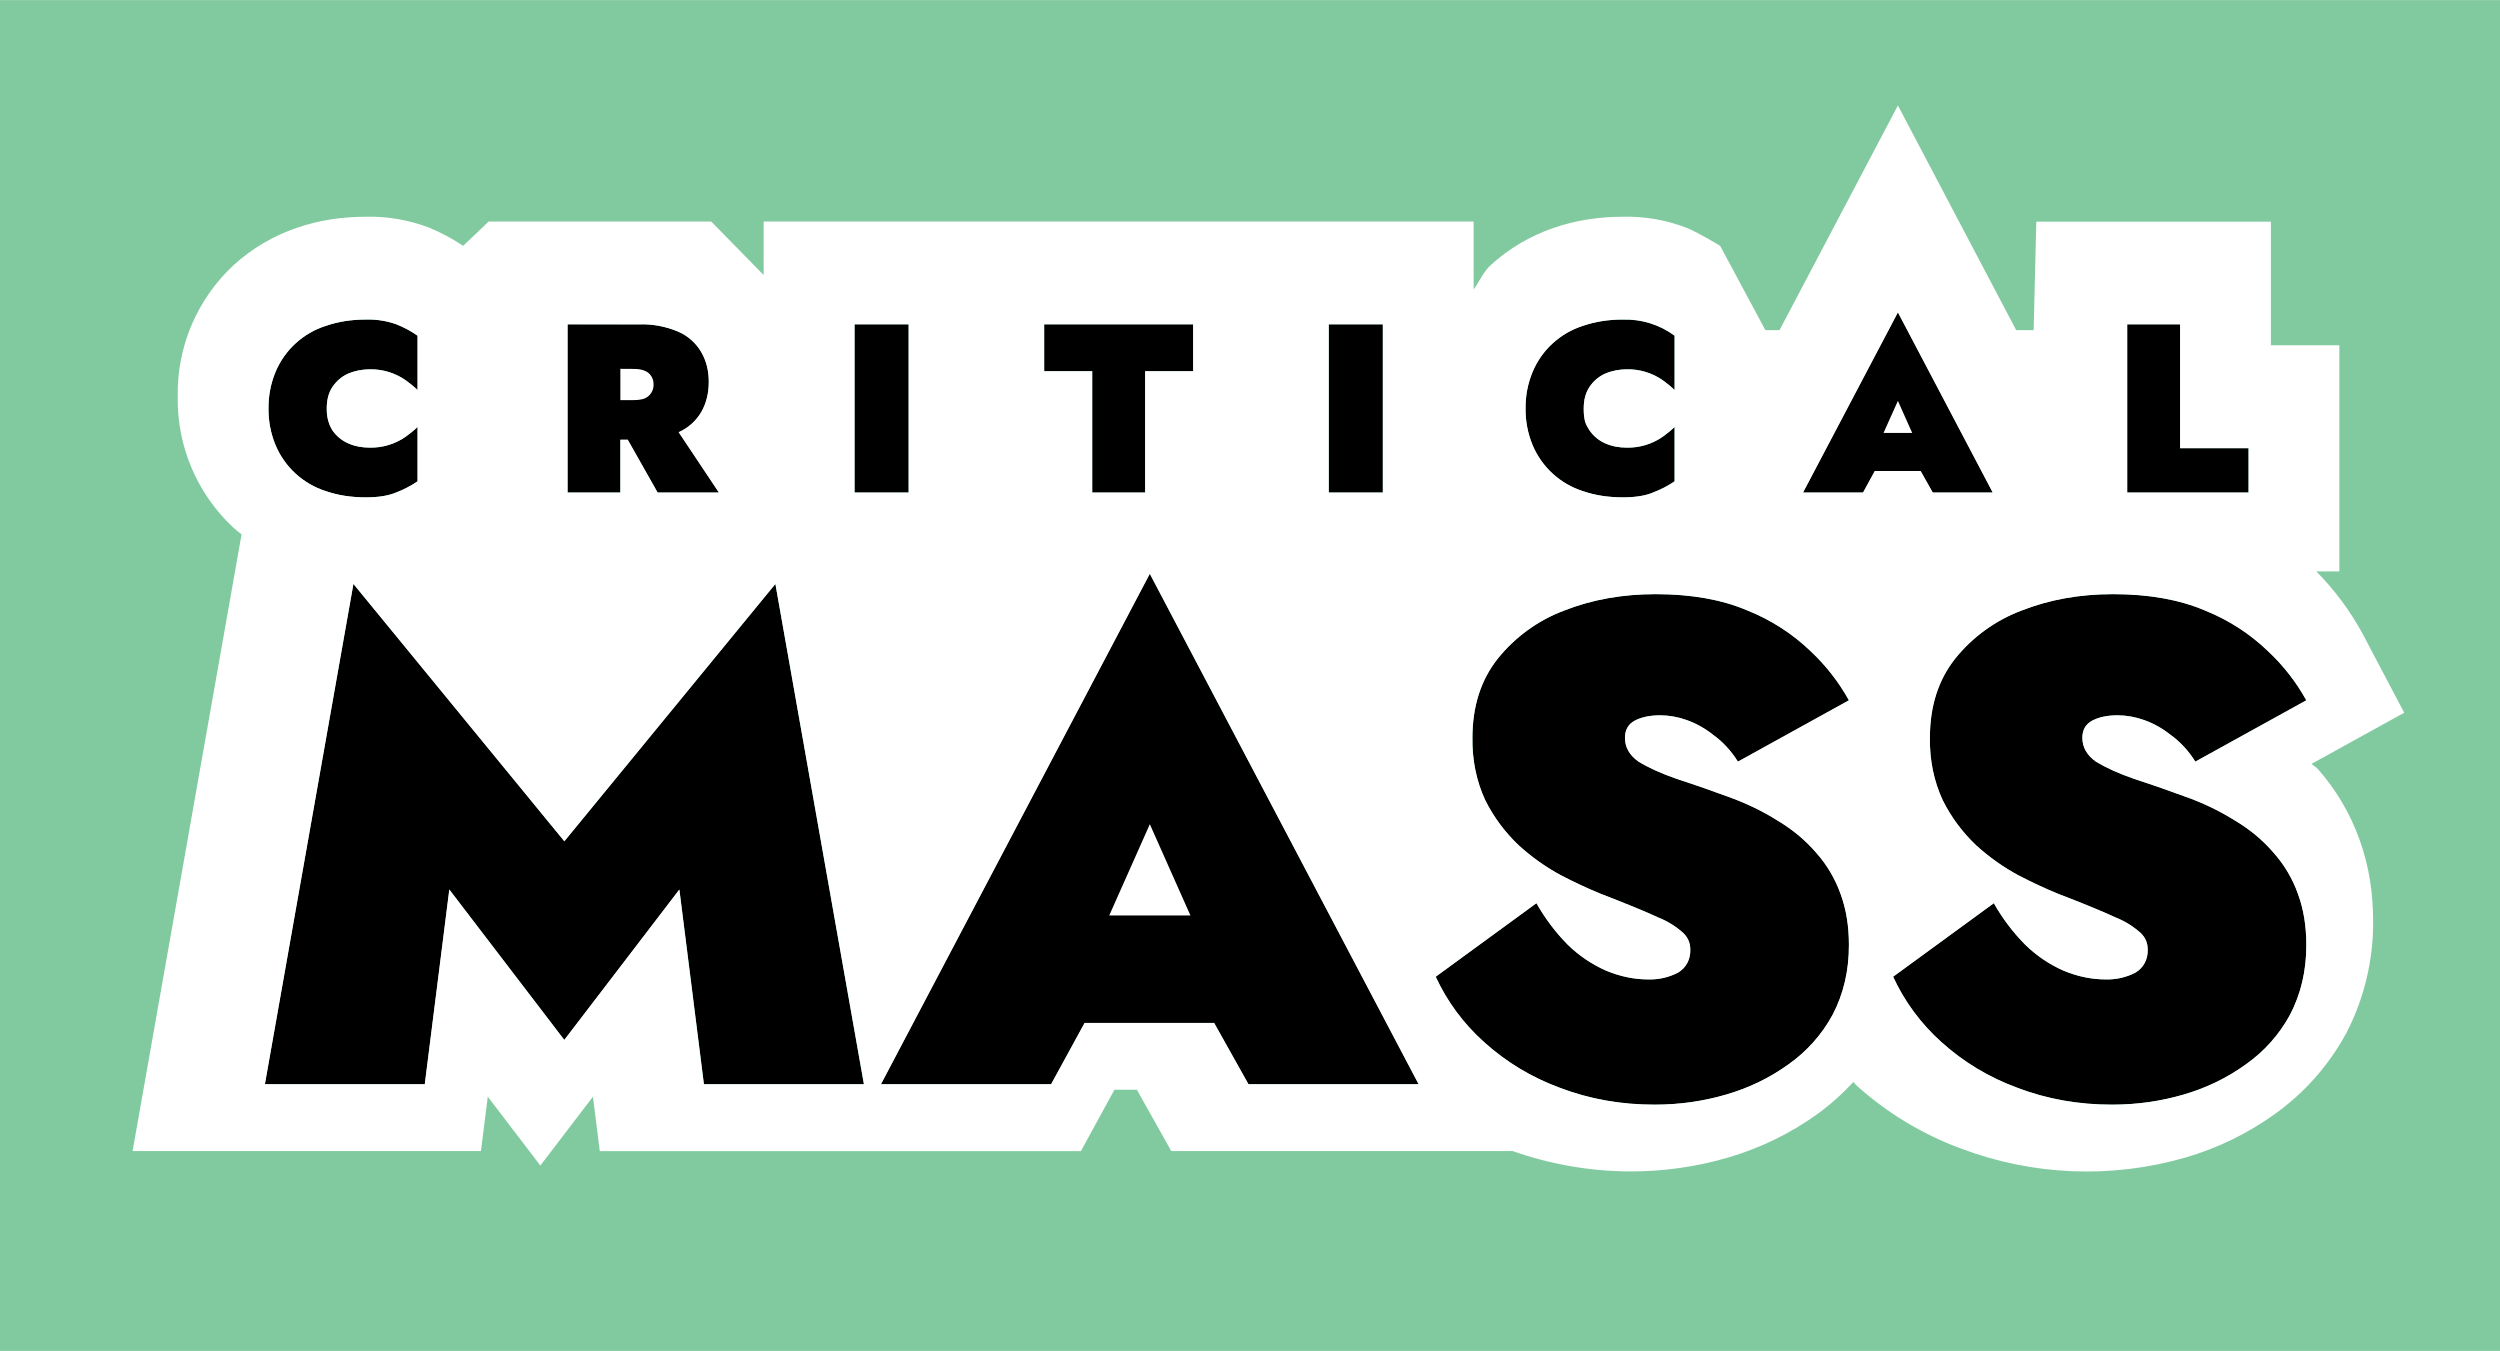
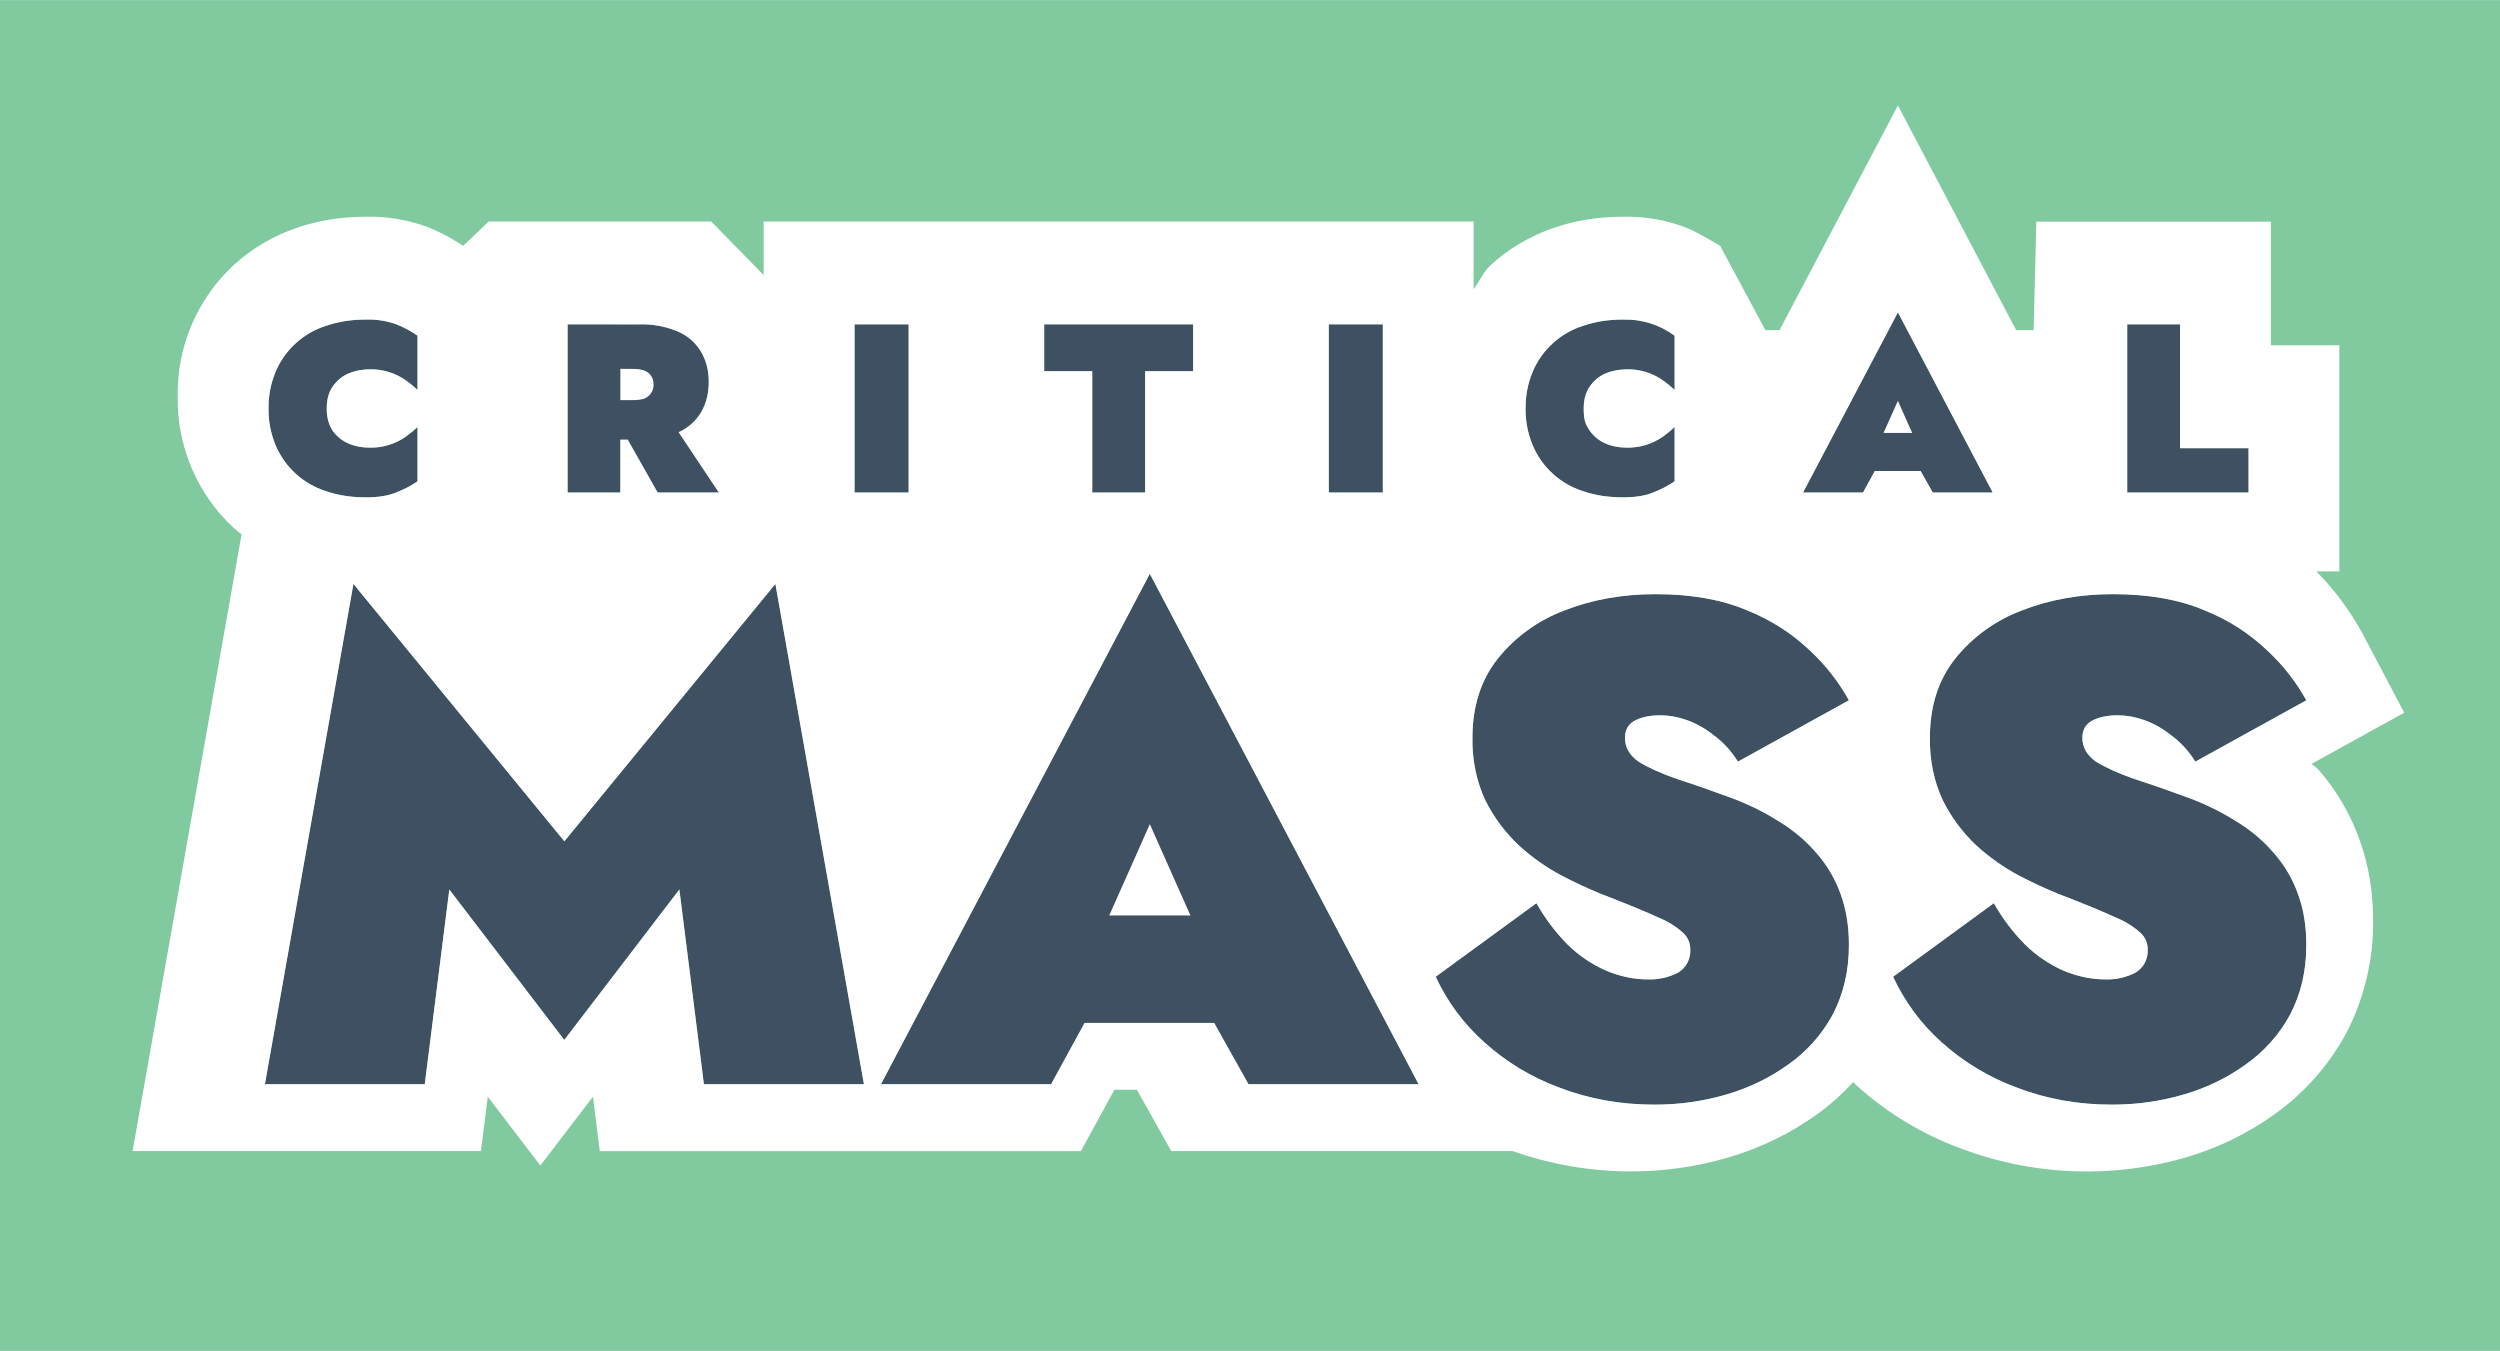
<svg xmlns="http://www.w3.org/2000/svg" viewBox="0 0 270.93 146.39">
  <path d="M-30.43 75.41H240.5V221.8H-30.43z" style="fill:#81ca9f;fill-opacity:1;stroke:none;stroke-width:19.227;stroke-dasharray:none;stroke-opacity:1;paint-order:markers stroke fill" transform="translate(30.43 -75.4)" />
-   <path d="m175.25 109.25-10.29 19.53h6.51l1.28-2.34h4.96l1.31 2.34h6.51zm-166.03.78c-1.58 0-3.02.23-4.32.68a8.8 8.8 0 0 0-5.47 5 10 10 0 0 0-.76 3.96 10 10 0 0 0 .76 3.96 8.8 8.8 0 0 0 5.47 5c1.3.45 2.74.67 4.32.67 1.34 0 2.42-.17 3.26-.52.85-.33 1.63-.73 2.34-1.22v-5.89c-.38.37-.82.73-1.3 1.07a6.6 6.6 0 0 1-3.88 1.17c-.85 0-1.64-.15-2.35-.46a4.04 4.04 0 0 1-1.69-1.41 4.27 4.27 0 0 1-.62-2.37c0-.94.2-1.72.62-2.34.43-.65 1-1.12 1.7-1.44a6.61 6.61 0 0 1 6.22.7c.48.35.92.7 1.3 1.07v-5.88c-.71-.5-1.5-.92-2.34-1.25a9 9 0 0 0-3.26-.5m136.23 0c-1.58 0-3.02.23-4.32.68a8.8 8.8 0 0 0-5.47 5 10 10 0 0 0-.76 3.96 10 10 0 0 0 .76 3.96 8.8 8.8 0 0 0 5.47 5c1.3.45 2.74.67 4.32.67 1.34 0 2.42-.17 3.25-.52.85-.33 1.64-.73 2.35-1.22v-5.89c-.38.37-.82.73-1.3 1.07a6.6 6.6 0 0 1-3.88 1.17c-.85 0-1.64-.15-2.35-.46a4.04 4.04 0 0 1-1.69-1.41 4.27 4.27 0 0 1-.63-2.37q0-1.41.63-2.34c.43-.65 1-1.12 1.7-1.44a6.6 6.6 0 0 1 6.22.7c.48.35.92.7 1.3 1.07v-5.88a8.98 8.98 0 0 0-5.6-1.74zm-114.37.52v18.23h5.72v-5.72h.8l3.24 5.72h6.64l-4.36-6.54a5.35 5.35 0 0 0 2.46-2.2c.54-.96.8-2.04.8-3.24a6.3 6.3 0 0 0-.8-3.22 5.35 5.35 0 0 0-2.47-2.22 10 10 0 0 0-4.35-.8H36.8zm31.1 0v18.23h5.86v-18.23zm20.55 0v5.08h5.2v13.15h5.74v-13.15h5.2v-5.08zm30.84 0v18.23h5.86v-18.23zm86.53 0v18.23h13.15v-4.81h-7.42v-13.42ZM94.17 137.58 65.04 192.9h18.44l3.63-6.64h14.04l3.72 6.64h18.44zm-86.3 1.1-9.6 54.22h17.34l2.66-21.1 12.46 16.3 12.47-16.3 2.66 21.1h17.33l-9.59-54.22-22.87 27.89zm141.12 1.11c-3.6 0-6.89.59-9.89 1.77a16.8 16.8 0 0 0-7.23 5.24c-1.82 2.3-2.73 5.16-2.73 8.56 0 2.6.47 4.86 1.4 6.78a17.5 17.5 0 0 0 3.62 4.87 23 23 0 0 0 4.57 3.25c1.62.83 3.05 1.5 4.28 1.99 2.8 1.08 4.9 1.94 6.27 2.58a9 9 0 0 1 2.73 1.7c.5.49.74 1.08.74 1.77 0 1.13-.44 1.96-1.33 2.5a6.6 6.6 0 0 1-3.25.74c-1.52 0-3.05-.32-4.57-.96a14 14 0 0 1-4.13-2.8 21.2 21.2 0 0 1-3.4-4.5l-10.91 7.97a21.7 21.7 0 0 0 5.24 7.08 25 25 0 0 0 8.18 4.94 28.5 28.5 0 0 0 10.33 1.85c2.66 0 5.24-.37 7.75-1.1 2.5-.75 4.74-1.83 6.71-3.26a15.75 15.75 0 0 0 4.8-5.38 15.9 15.9 0 0 0 1.77-7.6c0-2.01-.3-3.83-.89-5.46a13.5 13.5 0 0 0-2.65-4.5 16.8 16.8 0 0 0-4.14-3.46 27.5 27.5 0 0 0-5.53-2.66 147 147 0 0 0-5.53-1.92 21.3 21.3 0 0 1-4.06-1.84c-.98-.7-1.47-1.55-1.47-2.58 0-.84.34-1.45 1.03-1.85.74-.4 1.67-.59 2.8-.59.94 0 1.9.17 2.88.52q1.47.51 2.88 1.62c.98.69 1.86 1.65 2.65 2.88l12.03-6.64a21.7 21.7 0 0 0-4.13-5.31 21.2 21.2 0 0 0-6.87-4.43c-2.75-1.18-6.07-1.77-9.95-1.77m49.57 0c-3.6 0-6.89.59-9.89 1.77a16.8 16.8 0 0 0-7.23 5.24c-1.82 2.3-2.73 5.16-2.73 8.56 0 2.6.47 4.86 1.4 6.78a17.5 17.5 0 0 0 3.62 4.87c1.48 1.33 3 2.41 4.57 3.25 1.63.83 3.05 1.5 4.28 1.99 2.8 1.08 4.9 1.94 6.27 2.58a9 9 0 0 1 2.73 1.7c.5.49.74 1.08.74 1.77 0 1.13-.44 1.96-1.33 2.5a6.6 6.6 0 0 1-3.24.74c-1.53 0-3.05-.32-4.58-.96a14 14 0 0 1-4.13-2.8 21.2 21.2 0 0 1-3.4-4.5l-10.91 7.97a21.7 21.7 0 0 0 5.24 7.08 25 25 0 0 0 8.19 4.94 28.5 28.5 0 0 0 10.32 1.85c2.66 0 5.24-.37 7.75-1.1 2.5-.75 4.75-1.83 6.71-3.26a15.75 15.75 0 0 0 4.8-5.38 15.9 15.9 0 0 0 1.77-7.6c0-2.01-.3-3.83-.89-5.46a13.5 13.5 0 0 0-2.65-4.5 16.8 16.8 0 0 0-4.13-3.46 27.5 27.5 0 0 0-5.54-2.66 147 147 0 0 0-5.53-1.92 21.3 21.3 0 0 1-4.06-1.84c-.98-.7-1.47-1.55-1.47-2.58 0-.84.34-1.45 1.03-1.85.74-.4 1.67-.59 2.8-.59.94 0 1.9.17 2.88.52.99.34 1.94.88 2.88 1.62.98.69 1.87 1.65 2.65 2.88l12.03-6.64a21.7 21.7 0 0 0-4.13-5.31 21.2 21.2 0 0 0-6.86-4.43q-4.14-1.77-9.96-1.77m-66.1 60.07.06.02a.1.1 0 0 1-.03-.01h-.02z" style="-inkscape-font-specification:&quot;Jost Heavy&quot;;fill:#000;fill-opacity:1;stroke-width:2.461" transform="translate(30.43 -75.4)" />
-   <path d="m175.25 86.83-12.83 24.35h-1.53l-4.9-9.13s-2.4-1.48-3.69-1.98a17.9 17.9 0 0 0-6.85-1.18c-2.52 0-5.08.36-7.55 1.22-2.43.84-4.8 2.2-6.79 4.03-.79.72-1.19 1.75-1.84 2.61v-7.34H52.33v5.8l-5.68-5.8H22.52l-1.28 1.23-1.48 1.4a21 21 0 0 0-3.69-1.97 17.9 17.9 0 0 0-6.85-1.18c-2.52 0-5.08.36-7.54 1.22-2.44.84-4.81 2.2-6.8 4.03a18.95 18.95 0 0 0-6.05 14.23 18.97 18.97 0 0 0 6.06 14.24c.27.25.57.47.86.7l-11.81 66.83h37.75l.74-5.89 5.7 7.46 5.7-7.46.74 5.9h52.14l3.63-6.65h2.44l3.72 6.64h36.99a38.7 38.7 0 0 0 12.82 2.21c3.57 0 7.1-.5 10.52-1.5a31.9 31.9 0 0 0 9.67-4.7 26 26 0 0 0 3.92-3.5l.3.34a34.9 34.9 0 0 0 11.34 6.87 38.56 38.56 0 0 0 24.34.99 31.9 31.9 0 0 0 9.67-4.7 25.96 25.96 0 0 0 7.7-8.66l.03-.04.02-.04a26 26 0 0 0 2.93-12.23c0-2.96-.44-5.94-1.47-8.78a23.6 23.6 0 0 0-4.5-7.64c-.2-.23-.49-.36-.7-.58l10.04-5.54-4.5-8.54a30 30 0 0 0-5.03-6.78h2.5v-24.5h-7.42v-13.4h-25.42l-.29 11.76h-1.89zm0 22.42 10.28 19.53h-6.5l-1.32-2.34h-4.96l-1.28 2.34h-6.5zm-166.03.78a9 9 0 0 1 3.26.5c.85.33 1.63.75 2.34 1.25v5.88c-.38-.36-.82-.72-1.3-1.06a6.6 6.6 0 0 0-3.88-1.17c-.85 0-1.63.15-2.35.46-.7.32-1.25.8-1.69 1.44-.42.62-.62 1.4-.62 2.34s.2 1.73.62 2.37a4 4 0 0 0 1.7 1.4c.7.32 1.49.47 2.34.47a6.6 6.6 0 0 0 3.88-1.17c.48-.35.92-.7 1.3-1.07v5.89c-.71.49-1.5.9-2.34 1.22-.84.35-1.92.52-3.26.52-1.58 0-3.02-.22-4.32-.67a8.8 8.8 0 0 1-5.47-5 10 10 0 0 1-.76-3.96 10 10 0 0 1 .76-3.96 8.8 8.8 0 0 1 5.47-5c1.3-.45 2.74-.68 4.32-.68m136.23 0a8.9 8.9 0 0 1 5.6 1.75v5.88c-.38-.36-.82-.72-1.3-1.06a6.6 6.6 0 0 0-3.88-1.17c-.85 0-1.64.15-2.35.46a4 4 0 0 0-1.69 1.44q-.63.93-.63 2.34c0 1.41.21 1.73.63 2.37.43.62 1 1.1 1.7 1.4.7.32 1.49.47 2.34.47a6.6 6.6 0 0 0 3.88-1.17c.48-.35.92-.7 1.3-1.07v5.89c-.71.49-1.5.9-2.35 1.22-.83.35-1.91.52-3.25.52-1.58 0-3.02-.22-4.32-.67a8.8 8.8 0 0 1-5.47-5 10 10 0 0 1-.76-3.96 10 10 0 0 1 .76-3.96 8.8 8.8 0 0 1 5.47-5c1.3-.45 2.74-.68 4.32-.68m-114.37.52h7.68a10 10 0 0 1 4.35.81 5.35 5.35 0 0 1 2.47 2.22c.54.93.8 2 .8 3.22 0 1.2-.26 2.28-.8 3.23a5.35 5.35 0 0 1-2.46 2.21l4.36 6.54h-6.64l-3.24-5.73h-.8v5.73h-5.72zm31.1 0h5.86v18.23h-5.86zm20.55 0h16.14v5.08h-5.2v13.15h-5.73v-13.15h-5.21zm30.84 0h5.86v18.23h-5.86zm86.53 0h5.73v13.42h7.42v4.81H200.1zm-163.3 4.82v3.39h1.44q.72 0 1.2-.18a1.6 1.6 0 0 0 .96-1.51c0-.37-.09-.67-.26-.92-.16-.26-.4-.45-.7-.57-.32-.14-.72-.2-1.2-.2zm138.45 3.47-1.56 3.48h3.11zm-81.07 18.74 29.13 55.32h-18.44l-3.72-6.64H87.11l-3.63 6.64H65.04Zm-86.31 1.1 22.86 27.89 22.87-27.89 9.6 54.22H45.85l-2.66-21.1-12.47 16.3-12.46-16.3-2.66 21.1H-1.72Zm141.12 1.11c3.88 0 7.2.59 9.95 1.77a21.2 21.2 0 0 1 6.87 4.43 21.7 21.7 0 0 1 4.13 5.3l-12.03 6.65a10.1 10.1 0 0 0-2.65-2.88 10 10 0 0 0-2.88-1.62 8.7 8.7 0 0 0-2.88-.52c-1.13 0-2.06.2-2.8.6-.69.38-1.03 1-1.03 1.83 0 1.04.49 1.9 1.47 2.59 1.03.64 2.39 1.25 4.06 1.84 1.67.54 3.52 1.18 5.53 1.92 2.07.74 3.91 1.62 5.53 2.66 1.63.98 3 2.13 4.14 3.46a13.5 13.5 0 0 1 2.65 4.5c.6 1.63.89 3.45.89 5.46 0 2.85-.6 5.39-1.77 7.6a15.75 15.75 0 0 1-4.8 5.38 21.8 21.8 0 0 1-6.71 3.25c-2.51.74-5.1 1.1-7.75 1.1-3.69 0-7.13-.6-10.33-1.84a25 25 0 0 1-8.18-4.94 21.7 21.7 0 0 1-5.24-7.08l10.92-7.97a21.2 21.2 0 0 0 3.39 4.5 14 14 0 0 0 4.13 2.8c1.53.64 3.05.96 4.57.96a6.6 6.6 0 0 0 3.25-.73 2.73 2.73 0 0 0 1.33-2.51c0-.7-.25-1.28-.74-1.77a9 9 0 0 0-2.73-1.7q-2.07-.96-6.27-2.58a51 51 0 0 1-4.28-2 23 23 0 0 1-4.57-3.24 17.5 17.5 0 0 1-3.62-4.87 15.34 15.34 0 0 1-1.4-6.79q0-5.085 2.73-8.55a16.8 16.8 0 0 1 7.23-5.24c3-1.18 6.3-1.77 9.89-1.77m49.57 0q5.82 0 9.96 1.77a21.2 21.2 0 0 1 6.86 4.43 21.6 21.6 0 0 1 4.13 5.3l-12.03 6.65a10.1 10.1 0 0 0-2.65-2.88 10 10 0 0 0-2.88-1.62 8.7 8.7 0 0 0-2.88-.52c-1.13 0-2.06.2-2.8.6-.69.38-1.03 1-1.03 1.83 0 1.04.5 1.9 1.47 2.59 1.04.64 2.39 1.25 4.06 1.84 1.67.54 3.52 1.18 5.53 1.92a27.5 27.5 0 0 1 5.54 2.66c1.62.98 3 2.13 4.13 3.46a13.5 13.5 0 0 1 2.65 4.5c.6 1.63.89 3.45.89 5.46 0 2.85-.6 5.39-1.77 7.6a15.75 15.75 0 0 1-4.8 5.38 21.8 21.8 0 0 1-6.7 3.25c-2.52.74-5.1 1.1-7.76 1.1-3.68 0-7.13-.6-10.32-1.84a25 25 0 0 1-8.2-4.94 21.7 21.7 0 0 1-5.23-7.08l10.92-7.97a21.2 21.2 0 0 0 3.4 4.5 14 14 0 0 0 4.12 2.8c1.53.64 3.05.96 4.58.96a6.6 6.6 0 0 0 3.24-.73 2.73 2.73 0 0 0 1.33-2.51c0-.7-.24-1.28-.74-1.77a9 9 0 0 0-2.73-1.7q-2.055-.96-6.27-2.58a51 51 0 0 1-4.28-2 23 23 0 0 1-4.57-3.24 17.5 17.5 0 0 1-3.61-4.87 15.34 15.34 0 0 1-1.4-6.79c0-3.39.9-6.24 2.72-8.55a16.8 16.8 0 0 1 7.23-5.24c3-1.18 6.3-1.77 9.89-1.77M94.18 164.72l-4.4 9.89h8.8zm38.27 35.13c.01 0 .03 0 .04.02l.03.02z" style="-inkscape-font-specification:&quot;Jost Heavy&quot;;fill:#fff;fill-opacity:1;stroke-width:2.461" transform="translate(30.43 -75.4)" />
+   <path d="m175.25 109.25-10.29 19.53h6.51l1.28-2.34h4.96l1.31 2.34h6.51zm-166.03.78c-1.58 0-3.02.23-4.32.68a8.8 8.8 0 0 0-5.47 5 10 10 0 0 0-.76 3.96 10 10 0 0 0 .76 3.96 8.8 8.8 0 0 0 5.47 5c1.3.45 2.74.67 4.32.67 1.34 0 2.42-.17 3.26-.52.85-.33 1.63-.73 2.34-1.22v-5.89c-.38.37-.82.73-1.3 1.07a6.6 6.6 0 0 1-3.88 1.17c-.85 0-1.64-.15-2.35-.46a4.04 4.04 0 0 1-1.69-1.41 4.27 4.27 0 0 1-.62-2.37c0-.94.2-1.72.62-2.34.43-.65 1-1.12 1.7-1.44a6.61 6.61 0 0 1 6.22.7c.48.35.92.7 1.3 1.07v-5.88c-.71-.5-1.5-.92-2.34-1.25a9 9 0 0 0-3.26-.5m136.23 0c-1.58 0-3.02.23-4.32.68a8.8 8.8 0 0 0-5.47 5 10 10 0 0 0-.76 3.96 10 10 0 0 0 .76 3.96 8.8 8.8 0 0 0 5.47 5c1.3.45 2.74.67 4.32.67 1.34 0 2.42-.17 3.25-.52.85-.33 1.64-.73 2.35-1.22v-5.89c-.38.37-.82.73-1.3 1.07a6.6 6.6 0 0 1-3.88 1.17c-.85 0-1.64-.15-2.35-.46a4.04 4.04 0 0 1-1.69-1.41 4.27 4.27 0 0 1-.63-2.37q0-1.41.63-2.34c.43-.65 1-1.12 1.7-1.44a6.6 6.6 0 0 1 6.22.7c.48.35.92.7 1.3 1.07v-5.88a8.98 8.98 0 0 0-5.6-1.74zm-114.37.52v18.23h5.72v-5.72h.8l3.24 5.72h6.64l-4.36-6.54a5.35 5.35 0 0 0 2.46-2.2c.54-.96.8-2.04.8-3.24a6.3 6.3 0 0 0-.8-3.22 5.35 5.35 0 0 0-2.47-2.22 10 10 0 0 0-4.35-.8H36.8zm31.1 0v18.23h5.86v-18.23zm20.55 0v5.08h5.2v13.15h5.74v-13.15h5.2v-5.08zm30.84 0v18.23h5.86v-18.23zm86.53 0v18.23h13.15v-4.81h-7.42v-13.42ZM94.17 137.58 65.04 192.9h18.44l3.63-6.64h14.04l3.72 6.64h18.44zm-86.3 1.1-9.6 54.22h17.34l2.66-21.1 12.46 16.3 12.47-16.3 2.66 21.1h17.33l-9.59-54.22-22.87 27.89zm141.12 1.11c-3.6 0-6.89.59-9.89 1.77a16.8 16.8 0 0 0-7.23 5.24c-1.82 2.3-2.73 5.16-2.73 8.56 0 2.6.47 4.86 1.4 6.78a17.5 17.5 0 0 0 3.62 4.87 23 23 0 0 0 4.57 3.25c1.62.83 3.05 1.5 4.28 1.99 2.8 1.08 4.9 1.94 6.27 2.58a9 9 0 0 1 2.73 1.7c.5.49.74 1.08.74 1.77 0 1.13-.44 1.96-1.33 2.5a6.6 6.6 0 0 1-3.25.74c-1.52 0-3.05-.32-4.57-.96a14 14 0 0 1-4.13-2.8 21.2 21.2 0 0 1-3.4-4.5l-10.91 7.97a21.7 21.7 0 0 0 5.24 7.08 25 25 0 0 0 8.18 4.94 28.5 28.5 0 0 0 10.33 1.85c2.66 0 5.24-.37 7.75-1.1 2.5-.75 4.74-1.83 6.71-3.26a15.75 15.75 0 0 0 4.8-5.38 15.9 15.9 0 0 0 1.77-7.6c0-2.01-.3-3.83-.89-5.46a13.5 13.5 0 0 0-2.65-4.5 16.8 16.8 0 0 0-4.14-3.46 27.5 27.5 0 0 0-5.53-2.66 147 147 0 0 0-5.53-1.92 21.3 21.3 0 0 1-4.06-1.84c-.98-.7-1.47-1.55-1.47-2.58 0-.84.34-1.45 1.03-1.85.74-.4 1.67-.59 2.8-.59.94 0 1.9.17 2.88.52q1.47.51 2.88 1.62c.98.69 1.86 1.65 2.65 2.88l12.03-6.64a21.7 21.7 0 0 0-4.13-5.31 21.2 21.2 0 0 0-6.87-4.43c-2.75-1.18-6.07-1.77-9.95-1.77m49.57 0c-3.6 0-6.89.59-9.89 1.77a16.8 16.8 0 0 0-7.23 5.24c-1.82 2.3-2.73 5.16-2.73 8.56 0 2.6.47 4.86 1.4 6.78a17.5 17.5 0 0 0 3.62 4.87c1.48 1.33 3 2.41 4.57 3.25 1.63.83 3.05 1.5 4.28 1.99 2.8 1.08 4.9 1.94 6.27 2.58a9 9 0 0 1 2.73 1.7c.5.49.74 1.08.74 1.77 0 1.13-.44 1.96-1.33 2.5a6.6 6.6 0 0 1-3.24.74c-1.53 0-3.05-.32-4.58-.96a14 14 0 0 1-4.13-2.8 21.2 21.2 0 0 1-3.4-4.5l-10.91 7.97a21.7 21.7 0 0 0 5.24 7.08 25 25 0 0 0 8.19 4.94 28.5 28.5 0 0 0 10.32 1.85c2.66 0 5.24-.37 7.75-1.1 2.5-.75 4.75-1.83 6.71-3.26a15.75 15.75 0 0 0 4.8-5.38 15.9 15.9 0 0 0 1.77-7.6c0-2.01-.3-3.83-.89-5.46a13.5 13.5 0 0 0-2.65-4.5 16.8 16.8 0 0 0-4.13-3.46 27.5 27.5 0 0 0-5.54-2.66 147 147 0 0 0-5.53-1.92 21.3 21.3 0 0 1-4.06-1.84c-.98-.7-1.47-1.55-1.47-2.58 0-.84.34-1.45 1.03-1.85.74-.4 1.67-.59 2.8-.59.94 0 1.9.17 2.88.52.99.34 1.94.88 2.88 1.62.98.69 1.87 1.65 2.65 2.88l12.03-6.64a21.7 21.7 0 0 0-4.13-5.31 21.2 21.2 0 0 0-6.86-4.43q-4.14-1.77-9.96-1.77m-66.1 60.07.06.02a.1.1 0 0 1-.03-.01h-.02z" style="-inkscape-font-specification:&quot;Jost Heavy&quot;;fill:#3E5062;fill-opacity:1;stroke-width:2.461" transform="translate(30.43 -75.4)" />
+   <path d="m175.25 86.83-12.83 24.35h-1.53l-4.9-9.13s-2.4-1.48-3.69-1.98a17.9 17.9 0 0 0-6.85-1.18c-2.52 0-5.08.36-7.55 1.22-2.43.84-4.8 2.2-6.79 4.03-.79.72-1.19 1.75-1.84 2.61v-7.34H52.33v5.8l-5.68-5.8H22.52l-1.28 1.23-1.48 1.4a21 21 0 0 0-3.69-1.97 17.9 17.9 0 0 0-6.85-1.18c-2.52 0-5.08.36-7.54 1.22-2.44.84-4.81 2.2-6.8 4.03a18.95 18.95 0 0 0-6.05 14.23 18.97 18.97 0 0 0 6.06 14.24c.27.25.57.47.86.7l-11.81 66.83h37.75l.74-5.89 5.7 7.46 5.7-7.46.74 5.9h52.14l3.63-6.65h2.44l3.72 6.64h36.99a38.7 38.7 0 0 0 12.82 2.21c3.57 0 7.1-.5 10.52-1.5a31.9 31.9 0 0 0 9.67-4.7 26 26 0 0 0 3.92-3.5l.3.34a34.9 34.9 0 0 0 11.34 6.87 38.56 38.56 0 0 0 24.34.99 31.9 31.9 0 0 0 9.67-4.7 25.96 25.96 0 0 0 7.7-8.66l.03-.04.02-.04a26 26 0 0 0 2.93-12.23c0-2.96-.44-5.94-1.47-8.78a23.6 23.6 0 0 0-4.5-7.64c-.2-.23-.49-.36-.7-.58l10.04-5.54-4.5-8.54a30 30 0 0 0-5.03-6.78h2.5v-24.5h-7.42v-13.4h-25.42l-.29 11.76h-1.89zm0 22.42 10.28 19.53h-6.5l-1.32-2.34h-4.96l-1.28 2.34h-6.5zm-166.03.78a9 9 0 0 1 3.26.5c.85.33 1.63.75 2.34 1.25v5.88c-.38-.36-.82-.72-1.3-1.06a6.6 6.6 0 0 0-3.88-1.17c-.85 0-1.63.15-2.35.46-.7.32-1.25.8-1.69 1.44-.42.62-.62 1.4-.62 2.34s.2 1.73.62 2.37a4 4 0 0 0 1.7 1.4c.7.32 1.49.47 2.34.47a6.6 6.6 0 0 0 3.88-1.17c.48-.35.92-.7 1.3-1.07v5.89c-.71.49-1.5.9-2.34 1.22-.84.35-1.92.52-3.26.52-1.58 0-3.02-.22-4.32-.67a8.8 8.8 0 0 1-5.47-5 10 10 0 0 1-.76-3.96 10 10 0 0 1 .76-3.96 8.8 8.8 0 0 1 5.47-5c1.3-.45 2.74-.68 4.32-.68m136.23 0a8.9 8.9 0 0 1 5.6 1.75v5.88c-.38-.36-.82-.72-1.3-1.06a6.6 6.6 0 0 0-3.88-1.17c-.85 0-1.64.15-2.35.46a4 4 0 0 0-1.69 1.44q-.63.93-.63 2.34c0 1.41.21 1.73.63 2.37.43.62 1 1.1 1.7 1.4.7.32 1.49.47 2.34.47a6.6 6.6 0 0 0 3.88-1.17c.48-.35.92-.7 1.3-1.07v5.89c-.71.49-1.5.9-2.35 1.22-.83.35-1.91.52-3.25.52-1.58 0-3.02-.22-4.32-.67a8.8 8.8 0 0 1-5.47-5 10 10 0 0 1-.76-3.96 10 10 0 0 1 .76-3.96 8.8 8.8 0 0 1 5.47-5c1.3-.45 2.74-.68 4.32-.68m-114.37.52h7.68a10 10 0 0 1 4.35.81 5.35 5.35 0 0 1 2.47 2.22c.54.93.8 2 .8 3.22 0 1.2-.26 2.28-.8 3.23a5.35 5.35 0 0 1-2.46 2.21l4.36 6.54h-6.64l-3.24-5.73h-.8v5.73h-5.72zm31.1 0h5.86v18.23h-5.86zm20.55 0h16.14v5.08h-5.2v13.15h-5.73v-13.15h-5.21zm30.84 0h5.86v18.23h-5.86zm86.53 0h5.73v13.42h7.42v4.81H200.1zm-163.3 4.82v3.39h1.44q.72 0 1.2-.18a1.6 1.6 0 0 0 .96-1.51c0-.37-.09-.67-.26-.92-.16-.26-.4-.45-.7-.57-.32-.14-.72-.2-1.2-.2zm138.45 3.47-1.56 3.48h3.11zm-81.07 18.74 29.13 55.32h-18.44l-3.72-6.64H87.11l-3.63 6.64H65.04Zm-86.31 1.1 22.86 27.89 22.87-27.89 9.6 54.22H45.85l-2.66-21.1-12.47 16.3-12.46-16.3-2.66 21.1H-1.72Zm141.12 1.11c3.88 0 7.2.59 9.95 1.77a21.2 21.2 0 0 1 6.87 4.43 21.7 21.7 0 0 1 4.13 5.3l-12.03 6.65a10.1 10.1 0 0 0-2.65-2.88 10 10 0 0 0-2.88-1.62 8.7 8.7 0 0 0-2.88-.52c-1.13 0-2.06.2-2.8.6-.69.38-1.03 1-1.03 1.83 0 1.04.49 1.9 1.47 2.59 1.03.64 2.39 1.25 4.06 1.84 1.67.54 3.52 1.18 5.53 1.92 2.07.74 3.91 1.62 5.53 2.66 1.63.98 3 2.13 4.14 3.46a13.5 13.5 0 0 1 2.65 4.5c.6 1.63.89 3.45.89 5.46 0 2.85-.6 5.39-1.77 7.6a15.75 15.75 0 0 1-4.8 5.38 21.8 21.8 0 0 1-6.71 3.25c-2.51.74-5.1 1.1-7.75 1.1-3.69 0-7.13-.6-10.33-1.84a25 25 0 0 1-8.18-4.94 21.7 21.7 0 0 1-5.24-7.08l10.92-7.97a21.2 21.2 0 0 0 3.39 4.5 14 14 0 0 0 4.13 2.8c1.53.64 3.05.96 4.57.96a6.6 6.6 0 0 0 3.25-.73 2.73 2.73 0 0 0 1.33-2.51c0-.7-.25-1.28-.74-1.77a9 9 0 0 0-2.73-1.7q-2.07-.96-6.27-2.58a51 51 0 0 1-4.28-2 23 23 0 0 1-4.57-3.24 17.5 17.5 0 0 1-3.62-4.87 15.34 15.34 0 0 1-1.4-6.79q0-5.085 2.73-8.55a16.8 16.8 0 0 1 7.23-5.24c3-1.18 6.3-1.77 9.89-1.77m49.57 0q5.82 0 9.96 1.77a21.2 21.2 0 0 1 6.86 4.43 21.6 21.6 0 0 1 4.13 5.3l-12.03 6.65a10.1 10.1 0 0 0-2.65-2.88 10 10 0 0 0-2.88-1.62 8.7 8.7 0 0 0-2.88-.52c-1.13 0-2.06.2-2.8.6-.69.38-1.03 1-1.03 1.83 0 1.04.5 1.9 1.47 2.59 1.04.64 2.39 1.25 4.06 1.84 1.67.54 3.52 1.18 5.53 1.92a27.5 27.5 0 0 1 5.54 2.66c1.62.98 3 2.13 4.13 3.46a13.5 13.5 0 0 1 2.65 4.5c.6 1.63.89 3.45.89 5.46 0 2.85-.6 5.39-1.77 7.6a15.75 15.75 0 0 1-4.8 5.38 21.8 21.8 0 0 1-6.7 3.25c-2.52.74-5.1 1.1-7.76 1.1-3.68 0-7.13-.6-10.32-1.84a25 25 0 0 1-8.2-4.94 21.7 21.7 0 0 1-5.23-7.08l10.92-7.97a21.2 21.2 0 0 0 3.4 4.5 14 14 0 0 0 4.12 2.8c1.53.64 3.05.96 4.58.96a6.6 6.6 0 0 0 3.24-.73 2.73 2.73 0 0 0 1.33-2.51c0-.7-.24-1.28-.74-1.77a9 9 0 0 0-2.73-1.7q-2.055-.96-6.27-2.58a51 51 0 0 1-4.28-2 23 23 0 0 1-4.57-3.24 17.5 17.5 0 0 1-3.61-4.87 15.34 15.34 0 0 1-1.4-6.79c0-3.39.9-6.24 2.72-8.55a16.8 16.8 0 0 1 7.23-5.24c3-1.18 6.3-1.77 9.89-1.77M94.18 164.72l-4.4 9.89h8.8zm38.27 35.13c.01 0 .03 0 .04.02l.03.02z" style="-inkscape-font-specification:&quot;Jost Heavy&quot;;fill:#FFFFFF;fill-opacity:1;stroke-width:2.461" transform="translate(30.43 -75.4)" />
</svg>
